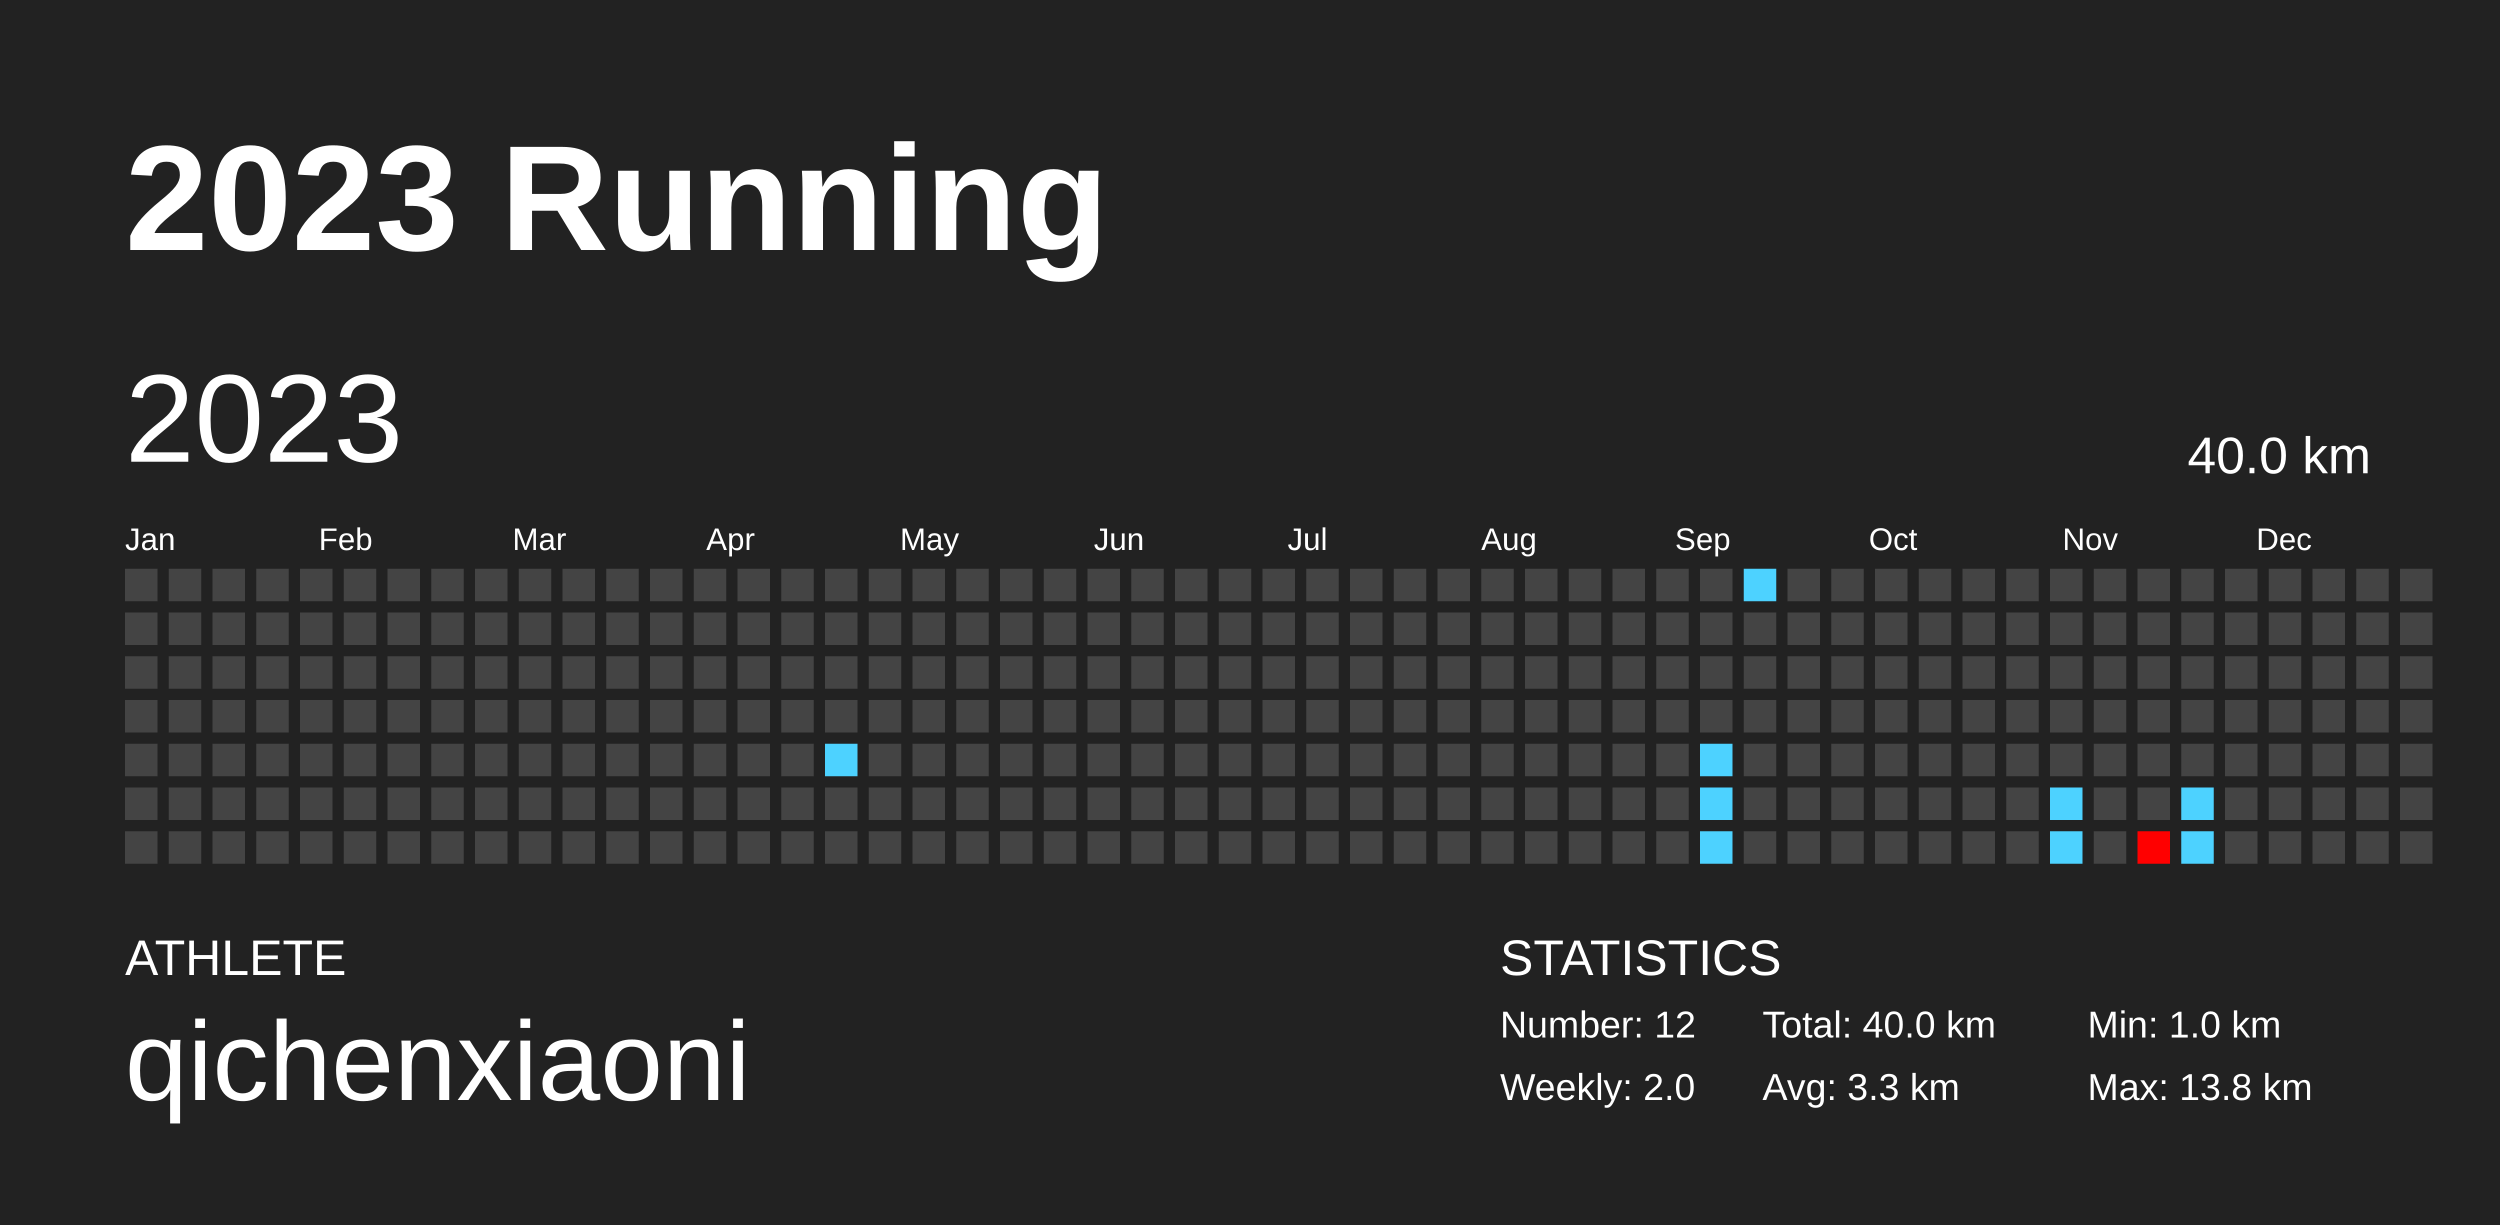
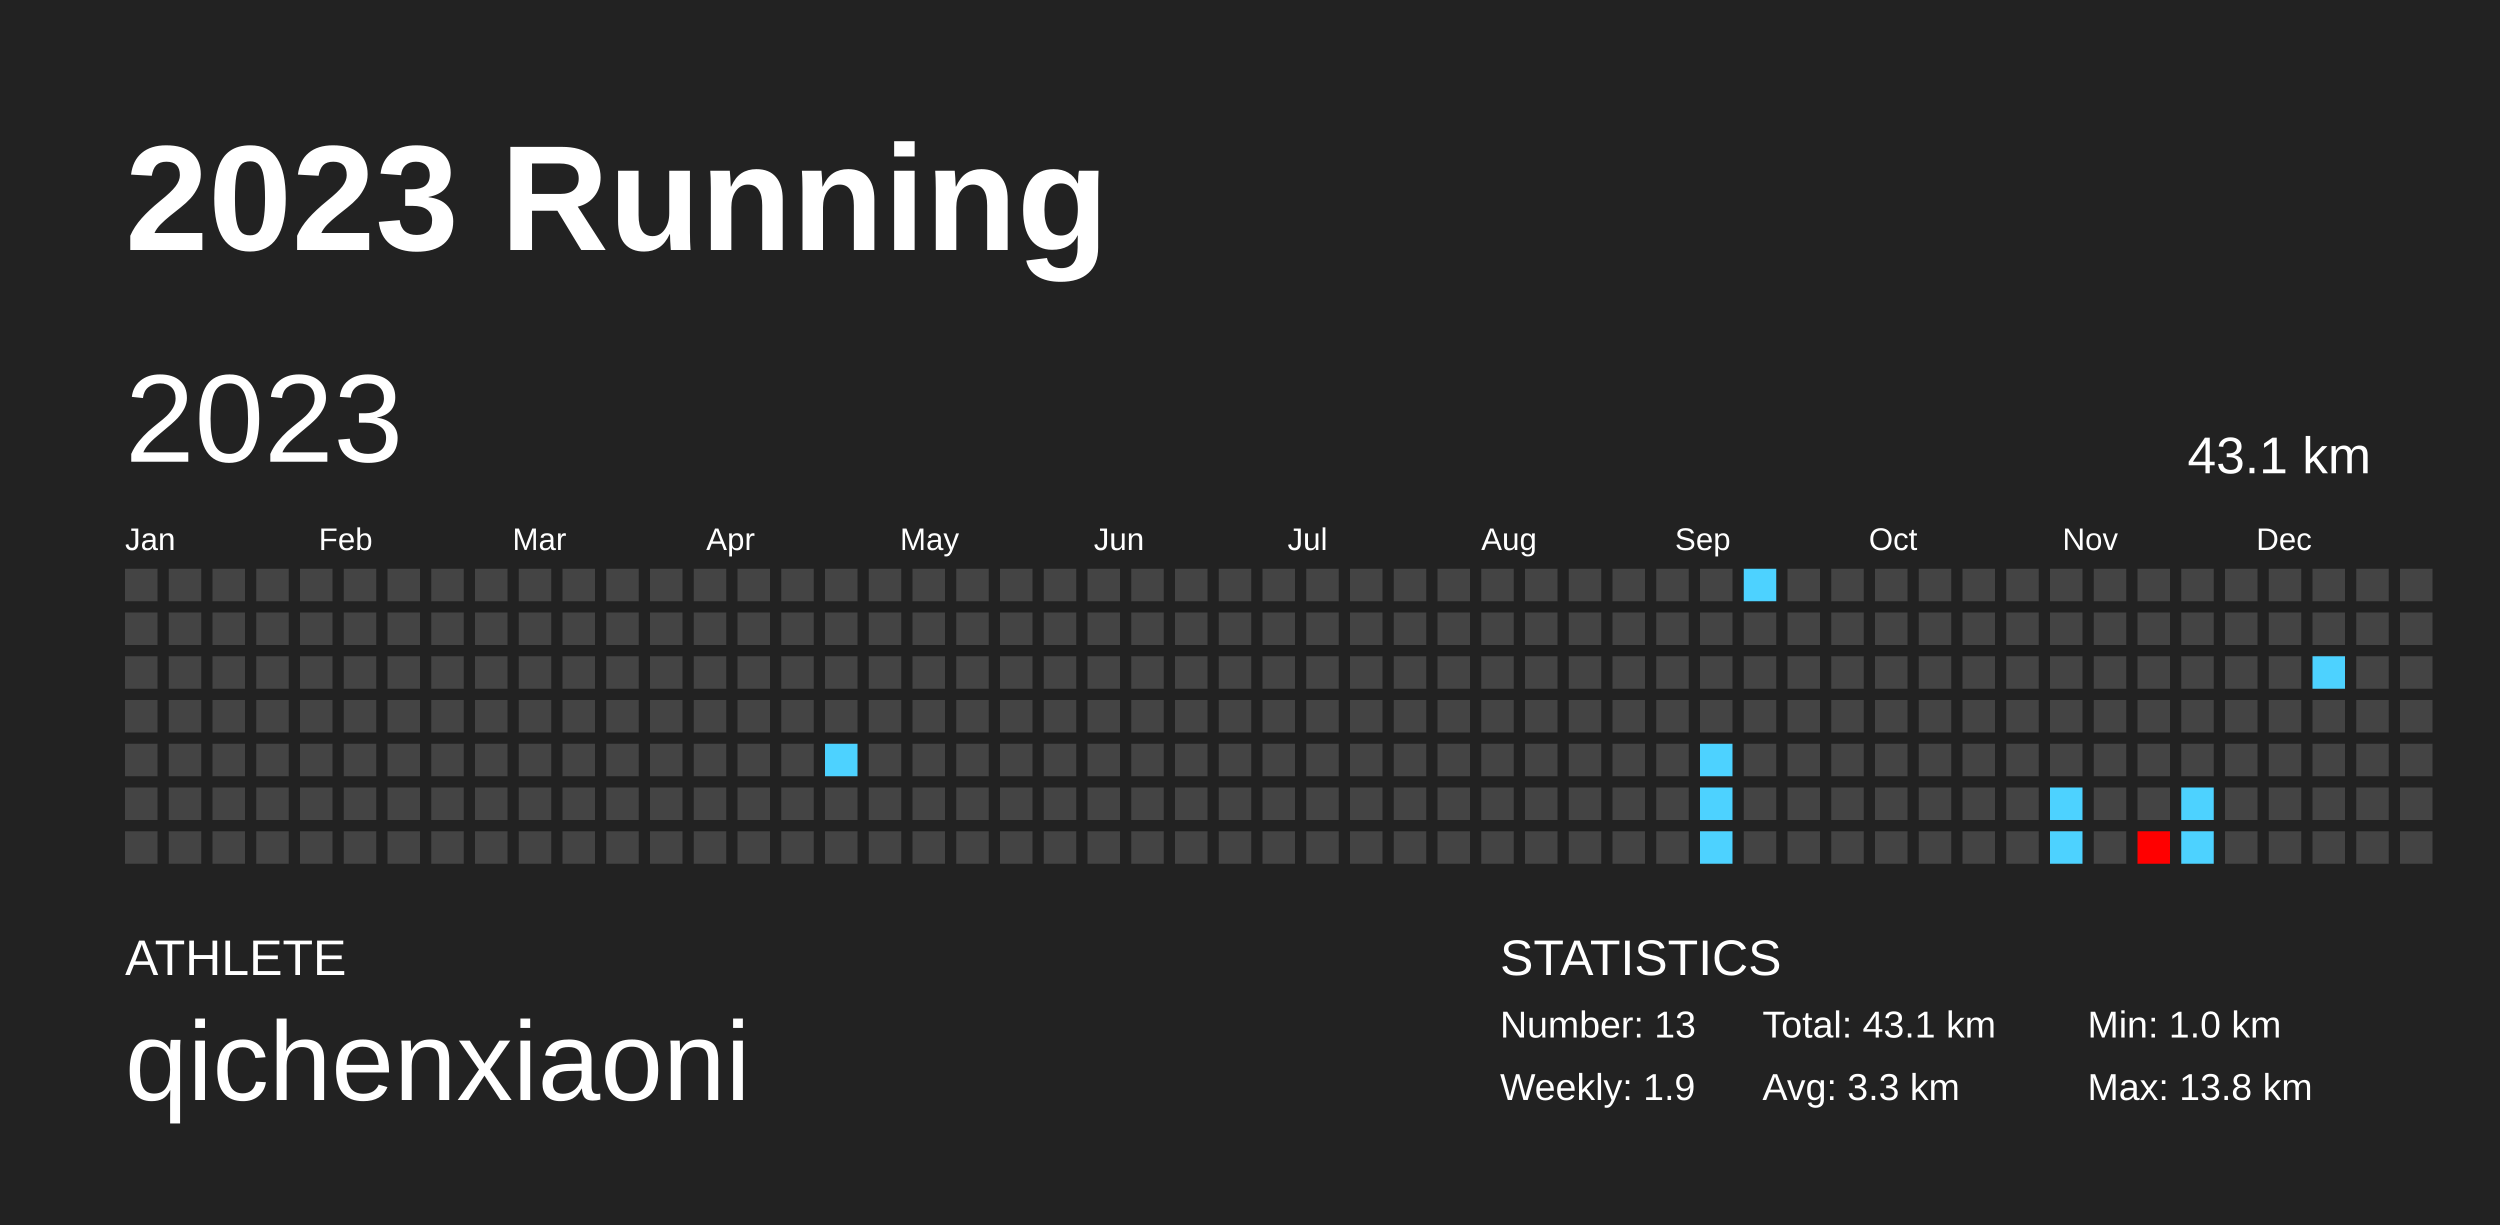
<svg xmlns="http://www.w3.org/2000/svg" baseProfile="full" height="98mm" version="1.1" viewBox="0,0,200,98" width="200mm">
  <defs />
  <rect fill="#222222" height="98" width="200" x="0" y="0" />
  <text fill="#FFFFFF" style="font-size:12px; font-family:Arial; font-weight:bold;" x="10" y="20">2023 Running</text>
  <text fill="#FFFFFF" style="font-size:4px; font-family:Arial" x="10" y="78">ATHLETE</text>
  <text fill="#FFFFFF" style="font-size:9px; font-family:Arial" x="10" y="88">qichenxiaoni</text>
  <text fill="#FFFFFF" style="font-size:4px; font-family:Arial" x="120" y="78">STATISTICS</text>
-   <text fill="#FFFFFF" style="font-size:3px; font-family:Arial" x="120" y="83">Number: 12</text>
-   <text fill="#FFFFFF" style="font-size:3px; font-family:Arial" x="120" y="88">Weekly: 2.0</text>
-   <text fill="#FFFFFF" style="font-size:3px; font-family:Arial" x="141" y="83">Total: 40.0 km</text>
+   <text fill="#FFFFFF" style="font-size:3px; font-family:Arial" x="120" y="83">Number: 13</text>
+   <text fill="#FFFFFF" style="font-size:3px; font-family:Arial" x="120" y="88">Weekly: 1.9</text>
+   <text fill="#FFFFFF" style="font-size:3px; font-family:Arial" x="141" y="83">Total: 43.1 km</text>
  <text fill="#FFFFFF" style="font-size:3px; font-family:Arial" x="141" y="88">Avg: 3.3 km</text>
  <text fill="#FFFFFF" style="font-size:3px; font-family:Arial" x="167" y="83">Min: 1.0 km</text>
  <text fill="#FFFFFF" style="font-size:3px; font-family:Arial" x="167" y="88">Max: 13.8 km</text>
  <text dominant-baseline="hanging" fill="#FFFFFF" style="font-size:10.0px; font-family:Arial;" x="10" y="30">2023</text>
-   <text dominant-baseline="hanging" fill="#FFFFFF" style="font-size:4.125px; font-family:Arial;" x="175" y="35">40.0 km</text>
+   <text dominant-baseline="hanging" fill="#FFFFFF" style="font-size:4.125px; font-family:Arial;" x="175" y="35">43.1 km</text>
  <text fill="#FFFFFF" style="font-size:2.5px; font-family:Arial" x="10.0" y="44">Jan</text>
  <text fill="#FFFFFF" style="font-size:2.5px; font-family:Arial" x="25.5" y="44">Feb</text>
  <text fill="#FFFFFF" style="font-size:2.5px; font-family:Arial" x="41.0" y="44">Mar</text>
  <text fill="#FFFFFF" style="font-size:2.5px; font-family:Arial" x="56.5" y="44">Apr</text>
  <text fill="#FFFFFF" style="font-size:2.5px; font-family:Arial" x="72.0" y="44">May</text>
  <text fill="#FFFFFF" style="font-size:2.5px; font-family:Arial" x="87.5" y="44">Jun</text>
  <text fill="#FFFFFF" style="font-size:2.5px; font-family:Arial" x="103.0" y="44">Jul</text>
  <text fill="#FFFFFF" style="font-size:2.5px; font-family:Arial" x="118.5" y="44">Aug</text>
  <text fill="#FFFFFF" style="font-size:2.5px; font-family:Arial" x="134.0" y="44">Sep</text>
  <text fill="#FFFFFF" style="font-size:2.5px; font-family:Arial" x="149.5" y="44">Oct</text>
  <text fill="#FFFFFF" style="font-size:2.5px; font-family:Arial" x="165.0" y="44">Nov</text>
  <text fill="#FFFFFF" style="font-size:2.5px; font-family:Arial" x="180.5" y="44">Dec</text>
  <rect fill="#444444" height="2.6" width="2.6" x="10.0" y="45.5" />
  <rect fill="#444444" height="2.6" width="2.6" x="10.0" y="49.0" />
  <rect fill="#444444" height="2.6" width="2.6" x="10.0" y="52.5" />
  <rect fill="#444444" height="2.6" width="2.6" x="10.0" y="56.0" />
  <rect fill="#444444" height="2.6" width="2.6" x="10.0" y="59.5" />
  <rect fill="#444444" height="2.6" width="2.6" x="10.0" y="63.0" />
  <rect fill="#444444" height="2.6" width="2.6" x="10.0" y="66.5" />
  <rect fill="#444444" height="2.6" width="2.6" x="13.5" y="45.5" />
  <rect fill="#444444" height="2.6" width="2.6" x="13.5" y="49.0" />
  <rect fill="#444444" height="2.6" width="2.6" x="13.5" y="52.5" />
  <rect fill="#444444" height="2.6" width="2.6" x="13.5" y="56.0" />
  <rect fill="#444444" height="2.6" width="2.6" x="13.5" y="59.5" />
  <rect fill="#444444" height="2.6" width="2.6" x="13.5" y="63.0" />
  <rect fill="#444444" height="2.6" width="2.6" x="13.5" y="66.5" />
  <rect fill="#444444" height="2.6" width="2.6" x="17.0" y="45.5" />
  <rect fill="#444444" height="2.6" width="2.6" x="17.0" y="49.0" />
  <rect fill="#444444" height="2.6" width="2.6" x="17.0" y="52.5" />
  <rect fill="#444444" height="2.6" width="2.6" x="17.0" y="56.0" />
  <rect fill="#444444" height="2.6" width="2.6" x="17.0" y="59.5" />
  <rect fill="#444444" height="2.6" width="2.6" x="17.0" y="63.0" />
  <rect fill="#444444" height="2.6" width="2.6" x="17.0" y="66.5" />
  <rect fill="#444444" height="2.6" width="2.6" x="20.5" y="45.5" />
  <rect fill="#444444" height="2.6" width="2.6" x="20.5" y="49.0" />
  <rect fill="#444444" height="2.6" width="2.6" x="20.5" y="52.5" />
  <rect fill="#444444" height="2.6" width="2.6" x="20.5" y="56.0" />
  <rect fill="#444444" height="2.6" width="2.6" x="20.5" y="59.5" />
  <rect fill="#444444" height="2.6" width="2.6" x="20.5" y="63.0" />
  <rect fill="#444444" height="2.6" width="2.6" x="20.5" y="66.5" />
  <rect fill="#444444" height="2.6" width="2.6" x="24.0" y="45.5" />
  <rect fill="#444444" height="2.6" width="2.6" x="24.0" y="49.0" />
  <rect fill="#444444" height="2.6" width="2.6" x="24.0" y="52.5" />
  <rect fill="#444444" height="2.6" width="2.6" x="24.0" y="56.0" />
  <rect fill="#444444" height="2.6" width="2.6" x="24.0" y="59.5" />
  <rect fill="#444444" height="2.6" width="2.6" x="24.0" y="63.0" />
  <rect fill="#444444" height="2.6" width="2.6" x="24.0" y="66.5" />
  <rect fill="#444444" height="2.6" width="2.6" x="27.5" y="45.5" />
  <rect fill="#444444" height="2.6" width="2.6" x="27.5" y="49.0" />
  <rect fill="#444444" height="2.6" width="2.6" x="27.5" y="52.5" />
  <rect fill="#444444" height="2.6" width="2.6" x="27.5" y="56.0" />
  <rect fill="#444444" height="2.6" width="2.6" x="27.5" y="59.5" />
  <rect fill="#444444" height="2.6" width="2.6" x="27.5" y="63.0" />
  <rect fill="#444444" height="2.6" width="2.6" x="27.5" y="66.5" />
  <rect fill="#444444" height="2.6" width="2.6" x="31.0" y="45.5" />
  <rect fill="#444444" height="2.6" width="2.6" x="31.0" y="49.0" />
  <rect fill="#444444" height="2.6" width="2.6" x="31.0" y="52.5" />
  <rect fill="#444444" height="2.6" width="2.6" x="31.0" y="56.0" />
  <rect fill="#444444" height="2.6" width="2.6" x="31.0" y="59.5" />
  <rect fill="#444444" height="2.6" width="2.6" x="31.0" y="63.0" />
  <rect fill="#444444" height="2.6" width="2.6" x="31.0" y="66.5" />
  <rect fill="#444444" height="2.6" width="2.6" x="34.5" y="45.5" />
  <rect fill="#444444" height="2.6" width="2.6" x="34.5" y="49.0" />
  <rect fill="#444444" height="2.6" width="2.6" x="34.5" y="52.5" />
  <rect fill="#444444" height="2.6" width="2.6" x="34.5" y="56.0" />
  <rect fill="#444444" height="2.6" width="2.6" x="34.5" y="59.5" />
  <rect fill="#444444" height="2.6" width="2.6" x="34.5" y="63.0" />
  <rect fill="#444444" height="2.6" width="2.6" x="34.5" y="66.5" />
  <rect fill="#444444" height="2.6" width="2.6" x="38.0" y="45.5" />
  <rect fill="#444444" height="2.6" width="2.6" x="38.0" y="49.0" />
  <rect fill="#444444" height="2.6" width="2.6" x="38.0" y="52.5" />
  <rect fill="#444444" height="2.6" width="2.6" x="38.0" y="56.0" />
  <rect fill="#444444" height="2.6" width="2.6" x="38.0" y="59.5" />
  <rect fill="#444444" height="2.6" width="2.6" x="38.0" y="63.0" />
  <rect fill="#444444" height="2.6" width="2.6" x="38.0" y="66.5" />
  <rect fill="#444444" height="2.6" width="2.6" x="41.5" y="45.5" />
  <rect fill="#444444" height="2.6" width="2.6" x="41.5" y="49.0" />
  <rect fill="#444444" height="2.6" width="2.6" x="41.5" y="52.5" />
  <rect fill="#444444" height="2.6" width="2.6" x="41.5" y="56.0" />
  <rect fill="#444444" height="2.6" width="2.6" x="41.5" y="59.5" />
  <rect fill="#444444" height="2.6" width="2.6" x="41.5" y="63.0" />
  <rect fill="#444444" height="2.6" width="2.6" x="41.5" y="66.5" />
  <rect fill="#444444" height="2.6" width="2.6" x="45.0" y="45.5" />
  <rect fill="#444444" height="2.6" width="2.6" x="45.0" y="49.0" />
  <rect fill="#444444" height="2.6" width="2.6" x="45.0" y="52.5" />
  <rect fill="#444444" height="2.6" width="2.6" x="45.0" y="56.0" />
  <rect fill="#444444" height="2.6" width="2.6" x="45.0" y="59.5" />
  <rect fill="#444444" height="2.6" width="2.6" x="45.0" y="63.0" />
  <rect fill="#444444" height="2.6" width="2.6" x="45.0" y="66.5" />
  <rect fill="#444444" height="2.6" width="2.6" x="48.5" y="45.5" />
  <rect fill="#444444" height="2.6" width="2.6" x="48.5" y="49.0" />
  <rect fill="#444444" height="2.6" width="2.6" x="48.5" y="52.5" />
  <rect fill="#444444" height="2.6" width="2.6" x="48.5" y="56.0" />
  <rect fill="#444444" height="2.6" width="2.6" x="48.5" y="59.5" />
  <rect fill="#444444" height="2.6" width="2.6" x="48.5" y="63.0" />
  <rect fill="#444444" height="2.6" width="2.6" x="48.5" y="66.5" />
  <rect fill="#444444" height="2.6" width="2.6" x="52.0" y="45.5" />
  <rect fill="#444444" height="2.6" width="2.6" x="52.0" y="49.0" />
  <rect fill="#444444" height="2.6" width="2.6" x="52.0" y="52.5" />
  <rect fill="#444444" height="2.6" width="2.6" x="52.0" y="56.0" />
  <rect fill="#444444" height="2.6" width="2.6" x="52.0" y="59.5" />
  <rect fill="#444444" height="2.6" width="2.6" x="52.0" y="63.0" />
  <rect fill="#444444" height="2.6" width="2.6" x="52.0" y="66.5" />
  <rect fill="#444444" height="2.6" width="2.6" x="55.5" y="45.5" />
  <rect fill="#444444" height="2.6" width="2.6" x="55.5" y="49.0" />
  <rect fill="#444444" height="2.6" width="2.6" x="55.5" y="52.5" />
  <rect fill="#444444" height="2.6" width="2.6" x="55.5" y="56.0" />
  <rect fill="#444444" height="2.6" width="2.6" x="55.5" y="59.5" />
  <rect fill="#444444" height="2.6" width="2.6" x="55.5" y="63.0" />
  <rect fill="#444444" height="2.6" width="2.6" x="55.5" y="66.5" />
  <rect fill="#444444" height="2.6" width="2.6" x="59.0" y="45.5" />
  <rect fill="#444444" height="2.6" width="2.6" x="59.0" y="49.0" />
  <rect fill="#444444" height="2.6" width="2.6" x="59.0" y="52.5" />
  <rect fill="#444444" height="2.6" width="2.6" x="59.0" y="56.0" />
  <rect fill="#444444" height="2.6" width="2.6" x="59.0" y="59.5" />
  <rect fill="#444444" height="2.6" width="2.6" x="59.0" y="63.0" />
  <rect fill="#444444" height="2.6" width="2.6" x="59.0" y="66.5" />
  <rect fill="#444444" height="2.6" width="2.6" x="62.5" y="45.5" />
  <rect fill="#444444" height="2.6" width="2.6" x="62.5" y="49.0" />
  <rect fill="#444444" height="2.6" width="2.6" x="62.5" y="52.5" />
  <rect fill="#444444" height="2.6" width="2.6" x="62.5" y="56.0" />
  <rect fill="#444444" height="2.6" width="2.6" x="62.5" y="59.5" />
  <rect fill="#444444" height="2.6" width="2.6" x="62.5" y="63.0" />
  <rect fill="#444444" height="2.6" width="2.6" x="62.5" y="66.5" />
  <rect fill="#444444" height="2.6" width="2.6" x="66.0" y="45.5" />
  <rect fill="#444444" height="2.6" width="2.6" x="66.0" y="49.0" />
  <rect fill="#444444" height="2.6" width="2.6" x="66.0" y="52.5" />
  <rect fill="#444444" height="2.6" width="2.6" x="66.0" y="56.0" />
  <rect fill="#4dd2ff" height="2.6" width="2.6" x="66.0" y="59.5" />
  <rect fill="#444444" height="2.6" width="2.6" x="66.0" y="63.0" />
  <rect fill="#444444" height="2.6" width="2.6" x="66.0" y="66.5" />
  <rect fill="#444444" height="2.6" width="2.6" x="69.5" y="45.5" />
  <rect fill="#444444" height="2.6" width="2.6" x="69.5" y="49.0" />
  <rect fill="#444444" height="2.6" width="2.6" x="69.5" y="52.5" />
  <rect fill="#444444" height="2.6" width="2.6" x="69.5" y="56.0" />
  <rect fill="#444444" height="2.6" width="2.6" x="69.5" y="59.5" />
  <rect fill="#444444" height="2.6" width="2.6" x="69.5" y="63.0" />
  <rect fill="#444444" height="2.6" width="2.6" x="69.5" y="66.5" />
  <rect fill="#444444" height="2.6" width="2.6" x="73.0" y="45.5" />
  <rect fill="#444444" height="2.6" width="2.6" x="73.0" y="49.0" />
  <rect fill="#444444" height="2.6" width="2.6" x="73.0" y="52.5" />
  <rect fill="#444444" height="2.6" width="2.6" x="73.0" y="56.0" />
  <rect fill="#444444" height="2.6" width="2.6" x="73.0" y="59.5" />
  <rect fill="#444444" height="2.6" width="2.6" x="73.0" y="63.0" />
  <rect fill="#444444" height="2.6" width="2.6" x="73.0" y="66.5" />
  <rect fill="#444444" height="2.6" width="2.6" x="76.5" y="45.5" />
  <rect fill="#444444" height="2.6" width="2.6" x="76.5" y="49.0" />
  <rect fill="#444444" height="2.6" width="2.6" x="76.5" y="52.5" />
  <rect fill="#444444" height="2.6" width="2.6" x="76.5" y="56.0" />
  <rect fill="#444444" height="2.6" width="2.6" x="76.5" y="59.5" />
  <rect fill="#444444" height="2.6" width="2.6" x="76.5" y="63.0" />
  <rect fill="#444444" height="2.6" width="2.6" x="76.5" y="66.5" />
  <rect fill="#444444" height="2.6" width="2.6" x="80.0" y="45.5" />
  <rect fill="#444444" height="2.6" width="2.6" x="80.0" y="49.0" />
  <rect fill="#444444" height="2.6" width="2.6" x="80.0" y="52.5" />
  <rect fill="#444444" height="2.6" width="2.6" x="80.0" y="56.0" />
  <rect fill="#444444" height="2.6" width="2.6" x="80.0" y="59.5" />
  <rect fill="#444444" height="2.6" width="2.6" x="80.0" y="63.0" />
  <rect fill="#444444" height="2.6" width="2.6" x="80.0" y="66.5" />
  <rect fill="#444444" height="2.6" width="2.6" x="83.5" y="45.5" />
  <rect fill="#444444" height="2.6" width="2.6" x="83.5" y="49.0" />
  <rect fill="#444444" height="2.6" width="2.6" x="83.5" y="52.5" />
  <rect fill="#444444" height="2.6" width="2.6" x="83.5" y="56.0" />
  <rect fill="#444444" height="2.6" width="2.6" x="83.5" y="59.5" />
  <rect fill="#444444" height="2.6" width="2.6" x="83.5" y="63.0" />
  <rect fill="#444444" height="2.6" width="2.6" x="83.5" y="66.5" />
  <rect fill="#444444" height="2.6" width="2.6" x="87.0" y="45.5" />
  <rect fill="#444444" height="2.6" width="2.6" x="87.0" y="49.0" />
  <rect fill="#444444" height="2.6" width="2.6" x="87.0" y="52.5" />
  <rect fill="#444444" height="2.6" width="2.6" x="87.0" y="56.0" />
  <rect fill="#444444" height="2.6" width="2.6" x="87.0" y="59.5" />
  <rect fill="#444444" height="2.6" width="2.6" x="87.0" y="63.0" />
  <rect fill="#444444" height="2.6" width="2.6" x="87.0" y="66.5" />
  <rect fill="#444444" height="2.6" width="2.6" x="90.5" y="45.5" />
  <rect fill="#444444" height="2.6" width="2.6" x="90.5" y="49.0" />
  <rect fill="#444444" height="2.6" width="2.6" x="90.5" y="52.5" />
  <rect fill="#444444" height="2.6" width="2.6" x="90.5" y="56.0" />
  <rect fill="#444444" height="2.6" width="2.6" x="90.5" y="59.5" />
  <rect fill="#444444" height="2.6" width="2.6" x="90.5" y="63.0" />
  <rect fill="#444444" height="2.6" width="2.6" x="90.5" y="66.5" />
  <rect fill="#444444" height="2.6" width="2.6" x="94.0" y="45.5" />
  <rect fill="#444444" height="2.6" width="2.6" x="94.0" y="49.0" />
  <rect fill="#444444" height="2.6" width="2.6" x="94.0" y="52.5" />
  <rect fill="#444444" height="2.6" width="2.6" x="94.0" y="56.0" />
  <rect fill="#444444" height="2.6" width="2.6" x="94.0" y="59.5" />
  <rect fill="#444444" height="2.6" width="2.6" x="94.0" y="63.0" />
  <rect fill="#444444" height="2.6" width="2.6" x="94.0" y="66.5" />
  <rect fill="#444444" height="2.6" width="2.6" x="97.5" y="45.5" />
  <rect fill="#444444" height="2.6" width="2.6" x="97.5" y="49.0" />
  <rect fill="#444444" height="2.6" width="2.6" x="97.5" y="52.5" />
  <rect fill="#444444" height="2.6" width="2.6" x="97.5" y="56.0" />
  <rect fill="#444444" height="2.6" width="2.6" x="97.5" y="59.5" />
  <rect fill="#444444" height="2.6" width="2.6" x="97.5" y="63.0" />
  <rect fill="#444444" height="2.6" width="2.6" x="97.5" y="66.5" />
  <rect fill="#444444" height="2.6" width="2.6" x="101.0" y="45.5" />
  <rect fill="#444444" height="2.6" width="2.6" x="101.0" y="49.0" />
  <rect fill="#444444" height="2.6" width="2.6" x="101.0" y="52.5" />
  <rect fill="#444444" height="2.6" width="2.6" x="101.0" y="56.0" />
  <rect fill="#444444" height="2.6" width="2.6" x="101.0" y="59.5" />
  <rect fill="#444444" height="2.6" width="2.6" x="101.0" y="63.0" />
  <rect fill="#444444" height="2.6" width="2.6" x="101.0" y="66.5" />
  <rect fill="#444444" height="2.6" width="2.6" x="104.5" y="45.5" />
  <rect fill="#444444" height="2.6" width="2.6" x="104.5" y="49.0" />
  <rect fill="#444444" height="2.6" width="2.6" x="104.5" y="52.5" />
  <rect fill="#444444" height="2.6" width="2.6" x="104.5" y="56.0" />
  <rect fill="#444444" height="2.6" width="2.6" x="104.5" y="59.5" />
  <rect fill="#444444" height="2.6" width="2.6" x="104.5" y="63.0" />
  <rect fill="#444444" height="2.6" width="2.6" x="104.5" y="66.5" />
  <rect fill="#444444" height="2.6" width="2.6" x="108.0" y="45.5" />
  <rect fill="#444444" height="2.6" width="2.6" x="108.0" y="49.0" />
  <rect fill="#444444" height="2.6" width="2.6" x="108.0" y="52.5" />
  <rect fill="#444444" height="2.6" width="2.6" x="108.0" y="56.0" />
  <rect fill="#444444" height="2.6" width="2.6" x="108.0" y="59.5" />
  <rect fill="#444444" height="2.6" width="2.6" x="108.0" y="63.0" />
  <rect fill="#444444" height="2.6" width="2.6" x="108.0" y="66.5" />
  <rect fill="#444444" height="2.6" width="2.6" x="111.5" y="45.5" />
  <rect fill="#444444" height="2.6" width="2.6" x="111.5" y="49.0" />
  <rect fill="#444444" height="2.6" width="2.6" x="111.5" y="52.5" />
  <rect fill="#444444" height="2.6" width="2.6" x="111.5" y="56.0" />
  <rect fill="#444444" height="2.6" width="2.6" x="111.5" y="59.5" />
  <rect fill="#444444" height="2.6" width="2.6" x="111.5" y="63.0" />
  <rect fill="#444444" height="2.6" width="2.6" x="111.5" y="66.5" />
  <rect fill="#444444" height="2.6" width="2.6" x="115.0" y="45.5" />
  <rect fill="#444444" height="2.6" width="2.6" x="115.0" y="49.0" />
  <rect fill="#444444" height="2.6" width="2.6" x="115.0" y="52.5" />
  <rect fill="#444444" height="2.6" width="2.6" x="115.0" y="56.0" />
  <rect fill="#444444" height="2.6" width="2.6" x="115.0" y="59.5" />
  <rect fill="#444444" height="2.6" width="2.6" x="115.0" y="63.0" />
  <rect fill="#444444" height="2.6" width="2.6" x="115.0" y="66.5" />
  <rect fill="#444444" height="2.6" width="2.6" x="118.5" y="45.5" />
  <rect fill="#444444" height="2.6" width="2.6" x="118.5" y="49.0" />
  <rect fill="#444444" height="2.6" width="2.6" x="118.5" y="52.5" />
  <rect fill="#444444" height="2.6" width="2.6" x="118.5" y="56.0" />
  <rect fill="#444444" height="2.6" width="2.6" x="118.5" y="59.5" />
  <rect fill="#444444" height="2.6" width="2.6" x="118.5" y="63.0" />
  <rect fill="#444444" height="2.6" width="2.6" x="118.5" y="66.5" />
  <rect fill="#444444" height="2.6" width="2.6" x="122.0" y="45.5" />
  <rect fill="#444444" height="2.6" width="2.6" x="122.0" y="49.0" />
  <rect fill="#444444" height="2.6" width="2.6" x="122.0" y="52.5" />
  <rect fill="#444444" height="2.6" width="2.6" x="122.0" y="56.0" />
  <rect fill="#444444" height="2.6" width="2.6" x="122.0" y="59.5" />
  <rect fill="#444444" height="2.6" width="2.6" x="122.0" y="63.0" />
  <rect fill="#444444" height="2.6" width="2.6" x="122.0" y="66.5" />
  <rect fill="#444444" height="2.6" width="2.6" x="125.5" y="45.5" />
  <rect fill="#444444" height="2.6" width="2.6" x="125.5" y="49.0" />
  <rect fill="#444444" height="2.6" width="2.6" x="125.5" y="52.5" />
  <rect fill="#444444" height="2.6" width="2.6" x="125.5" y="56.0" />
  <rect fill="#444444" height="2.6" width="2.6" x="125.5" y="59.5" />
  <rect fill="#444444" height="2.6" width="2.6" x="125.5" y="63.0" />
  <rect fill="#444444" height="2.6" width="2.6" x="125.5" y="66.5" />
  <rect fill="#444444" height="2.6" width="2.6" x="129.0" y="45.5" />
  <rect fill="#444444" height="2.6" width="2.6" x="129.0" y="49.0" />
  <rect fill="#444444" height="2.6" width="2.6" x="129.0" y="52.5" />
  <rect fill="#444444" height="2.6" width="2.6" x="129.0" y="56.0" />
  <rect fill="#444444" height="2.6" width="2.6" x="129.0" y="59.5" />
  <rect fill="#444444" height="2.6" width="2.6" x="129.0" y="63.0" />
  <rect fill="#444444" height="2.6" width="2.6" x="129.0" y="66.5" />
  <rect fill="#444444" height="2.6" width="2.6" x="132.5" y="45.5" />
  <rect fill="#444444" height="2.6" width="2.6" x="132.5" y="49.0" />
  <rect fill="#444444" height="2.6" width="2.6" x="132.5" y="52.5" />
  <rect fill="#444444" height="2.6" width="2.6" x="132.5" y="56.0" />
  <rect fill="#444444" height="2.6" width="2.6" x="132.5" y="59.5" />
  <rect fill="#444444" height="2.6" width="2.6" x="132.5" y="63.0" />
  <rect fill="#444444" height="2.6" width="2.6" x="132.5" y="66.5" />
  <rect fill="#444444" height="2.6" width="2.6" x="136.0" y="45.5" />
  <rect fill="#444444" height="2.6" width="2.6" x="136.0" y="49.0" />
  <rect fill="#444444" height="2.6" width="2.6" x="136.0" y="52.5" />
  <rect fill="#444444" height="2.6" width="2.6" x="136.0" y="56.0" />
  <rect fill="#4dd2ff" height="2.6" width="2.6" x="136.0" y="59.5" />
  <rect fill="#4dd2ff" height="2.6" width="2.6" x="136.0" y="63.0" />
  <rect fill="#4dd2ff" height="2.6" width="2.6" x="136.0" y="66.5" />
  <rect fill="#4dd2ff" height="2.6" width="2.6" x="139.5" y="45.5" />
  <rect fill="#444444" height="2.6" width="2.6" x="139.5" y="49.0" />
  <rect fill="#444444" height="2.6" width="2.6" x="139.5" y="52.5" />
  <rect fill="#444444" height="2.6" width="2.6" x="139.5" y="56.0" />
  <rect fill="#444444" height="2.6" width="2.6" x="139.5" y="59.5" />
  <rect fill="#444444" height="2.6" width="2.6" x="139.5" y="63.0" />
  <rect fill="#444444" height="2.6" width="2.6" x="139.5" y="66.5" />
  <rect fill="#444444" height="2.6" width="2.6" x="143.0" y="45.5" />
  <rect fill="#444444" height="2.6" width="2.6" x="143.0" y="49.0" />
  <rect fill="#444444" height="2.6" width="2.6" x="143.0" y="52.5" />
  <rect fill="#444444" height="2.6" width="2.6" x="143.0" y="56.0" />
  <rect fill="#444444" height="2.6" width="2.6" x="143.0" y="59.5" />
  <rect fill="#444444" height="2.6" width="2.6" x="143.0" y="63.0" />
  <rect fill="#444444" height="2.6" width="2.6" x="143.0" y="66.5" />
  <rect fill="#444444" height="2.6" width="2.6" x="146.5" y="45.5" />
  <rect fill="#444444" height="2.6" width="2.6" x="146.5" y="49.0" />
  <rect fill="#444444" height="2.6" width="2.6" x="146.5" y="52.5" />
  <rect fill="#444444" height="2.6" width="2.6" x="146.5" y="56.0" />
  <rect fill="#444444" height="2.6" width="2.6" x="146.5" y="59.5" />
  <rect fill="#444444" height="2.6" width="2.6" x="146.5" y="63.0" />
  <rect fill="#444444" height="2.6" width="2.6" x="146.5" y="66.5" />
  <rect fill="#444444" height="2.6" width="2.6" x="150.0" y="45.5" />
  <rect fill="#444444" height="2.6" width="2.6" x="150.0" y="49.0" />
  <rect fill="#444444" height="2.6" width="2.6" x="150.0" y="52.5" />
  <rect fill="#444444" height="2.6" width="2.6" x="150.0" y="56.0" />
  <rect fill="#444444" height="2.6" width="2.6" x="150.0" y="59.5" />
  <rect fill="#444444" height="2.6" width="2.6" x="150.0" y="63.0" />
  <rect fill="#444444" height="2.6" width="2.6" x="150.0" y="66.5" />
  <rect fill="#444444" height="2.6" width="2.6" x="153.5" y="45.5" />
  <rect fill="#444444" height="2.6" width="2.6" x="153.5" y="49.0" />
  <rect fill="#444444" height="2.6" width="2.6" x="153.5" y="52.5" />
  <rect fill="#444444" height="2.6" width="2.6" x="153.5" y="56.0" />
  <rect fill="#444444" height="2.6" width="2.6" x="153.5" y="59.5" />
  <rect fill="#444444" height="2.6" width="2.6" x="153.5" y="63.0" />
  <rect fill="#444444" height="2.6" width="2.6" x="153.5" y="66.5" />
  <rect fill="#444444" height="2.6" width="2.6" x="157.0" y="45.5" />
  <rect fill="#444444" height="2.6" width="2.6" x="157.0" y="49.0" />
  <rect fill="#444444" height="2.6" width="2.6" x="157.0" y="52.5" />
  <rect fill="#444444" height="2.6" width="2.6" x="157.0" y="56.0" />
  <rect fill="#444444" height="2.6" width="2.6" x="157.0" y="59.5" />
  <rect fill="#444444" height="2.6" width="2.6" x="157.0" y="63.0" />
  <rect fill="#444444" height="2.6" width="2.6" x="157.0" y="66.5" />
  <rect fill="#444444" height="2.6" width="2.6" x="160.5" y="45.5" />
  <rect fill="#444444" height="2.6" width="2.6" x="160.5" y="49.0" />
  <rect fill="#444444" height="2.6" width="2.6" x="160.5" y="52.5" />
  <rect fill="#444444" height="2.6" width="2.6" x="160.5" y="56.0" />
  <rect fill="#444444" height="2.6" width="2.6" x="160.5" y="59.5" />
  <rect fill="#444444" height="2.6" width="2.6" x="160.5" y="63.0" />
  <rect fill="#444444" height="2.6" width="2.6" x="160.5" y="66.5" />
  <rect fill="#444444" height="2.6" width="2.6" x="164.0" y="45.5" />
  <rect fill="#444444" height="2.6" width="2.6" x="164.0" y="49.0" />
  <rect fill="#444444" height="2.6" width="2.6" x="164.0" y="52.5" />
  <rect fill="#444444" height="2.6" width="2.6" x="164.0" y="56.0" />
  <rect fill="#444444" height="2.6" width="2.6" x="164.0" y="59.5" />
  <rect fill="#4dd2ff" height="2.6" width="2.6" x="164.0" y="63.0" />
  <rect fill="#4dd2ff" height="2.6" width="2.6" x="164.0" y="66.5" />
  <rect fill="#444444" height="2.6" width="2.6" x="167.5" y="45.5" />
  <rect fill="#444444" height="2.6" width="2.6" x="167.5" y="49.0" />
  <rect fill="#444444" height="2.6" width="2.6" x="167.5" y="52.5" />
  <rect fill="#444444" height="2.6" width="2.6" x="167.5" y="56.0" />
  <rect fill="#444444" height="2.6" width="2.6" x="167.5" y="59.5" />
  <rect fill="#444444" height="2.6" width="2.6" x="167.5" y="63.0" />
  <rect fill="#444444" height="2.6" width="2.6" x="167.5" y="66.5" />
  <rect fill="#444444" height="2.6" width="2.6" x="171.0" y="45.5" />
  <rect fill="#444444" height="2.6" width="2.6" x="171.0" y="49.0" />
  <rect fill="#444444" height="2.6" width="2.6" x="171.0" y="52.5" />
  <rect fill="#444444" height="2.6" width="2.6" x="171.0" y="56.0" />
  <rect fill="#444444" height="2.6" width="2.6" x="171.0" y="59.5" />
  <rect fill="#444444" height="2.6" width="2.6" x="171.0" y="63.0" />
  <rect fill="#ff0000" height="2.6" width="2.6" x="171.0" y="66.5" />
  <rect fill="#444444" height="2.6" width="2.6" x="174.5" y="45.5" />
  <rect fill="#444444" height="2.6" width="2.6" x="174.5" y="49.0" />
  <rect fill="#444444" height="2.6" width="2.6" x="174.5" y="52.5" />
  <rect fill="#444444" height="2.6" width="2.6" x="174.5" y="56.0" />
  <rect fill="#444444" height="2.6" width="2.6" x="174.5" y="59.5" />
  <rect fill="#4dd2ff" height="2.6" width="2.6" x="174.5" y="63.0" />
  <rect fill="#4dd2ff" height="2.6" width="2.6" x="174.5" y="66.5" />
  <rect fill="#444444" height="2.6" width="2.6" x="178.0" y="45.5" />
  <rect fill="#444444" height="2.6" width="2.6" x="178.0" y="49.0" />
  <rect fill="#444444" height="2.6" width="2.6" x="178.0" y="52.5" />
  <rect fill="#444444" height="2.6" width="2.6" x="178.0" y="56.0" />
  <rect fill="#444444" height="2.6" width="2.6" x="178.0" y="59.5" />
  <rect fill="#444444" height="2.6" width="2.6" x="178.0" y="63.0" />
  <rect fill="#444444" height="2.6" width="2.6" x="178.0" y="66.5" />
  <rect fill="#444444" height="2.6" width="2.6" x="181.5" y="45.5" />
  <rect fill="#444444" height="2.6" width="2.6" x="181.5" y="49.0" />
  <rect fill="#444444" height="2.6" width="2.6" x="181.5" y="52.5" />
  <rect fill="#444444" height="2.6" width="2.6" x="181.5" y="56.0" />
  <rect fill="#444444" height="2.6" width="2.6" x="181.5" y="59.5" />
  <rect fill="#444444" height="2.6" width="2.6" x="181.5" y="63.0" />
  <rect fill="#444444" height="2.6" width="2.6" x="181.5" y="66.5" />
  <rect fill="#444444" height="2.6" width="2.6" x="185.0" y="45.5" />
  <rect fill="#444444" height="2.6" width="2.6" x="185.0" y="49.0" />
-   <rect fill="#444444" height="2.6" width="2.6" x="185.0" y="52.5" />
+   <rect fill="#4dd2ff" height="2.6" width="2.6" x="185.0" y="52.5" />
  <rect fill="#444444" height="2.6" width="2.6" x="185.0" y="56.0" />
  <rect fill="#444444" height="2.6" width="2.6" x="185.0" y="59.5" />
  <rect fill="#444444" height="2.6" width="2.6" x="185.0" y="63.0" />
  <rect fill="#444444" height="2.6" width="2.6" x="185.0" y="66.5" />
  <rect fill="#444444" height="2.6" width="2.6" x="188.5" y="45.5" />
  <rect fill="#444444" height="2.6" width="2.6" x="188.5" y="49.0" />
  <rect fill="#444444" height="2.6" width="2.6" x="188.5" y="52.5" />
  <rect fill="#444444" height="2.6" width="2.6" x="188.5" y="56.0" />
  <rect fill="#444444" height="2.6" width="2.6" x="188.5" y="59.5" />
  <rect fill="#444444" height="2.6" width="2.6" x="188.5" y="63.0" />
  <rect fill="#444444" height="2.6" width="2.6" x="188.5" y="66.5" />
  <rect fill="#444444" height="2.6" width="2.6" x="192.0" y="45.5" />
  <rect fill="#444444" height="2.6" width="2.6" x="192.0" y="49.0" />
  <rect fill="#444444" height="2.6" width="2.6" x="192.0" y="52.5" />
  <rect fill="#444444" height="2.6" width="2.6" x="192.0" y="56.0" />
  <rect fill="#444444" height="2.6" width="2.6" x="192.0" y="59.5" />
  <rect fill="#444444" height="2.6" width="2.6" x="192.0" y="63.0" />
  <rect fill="#444444" height="2.6" width="2.6" x="192.0" y="66.5" />
</svg>
